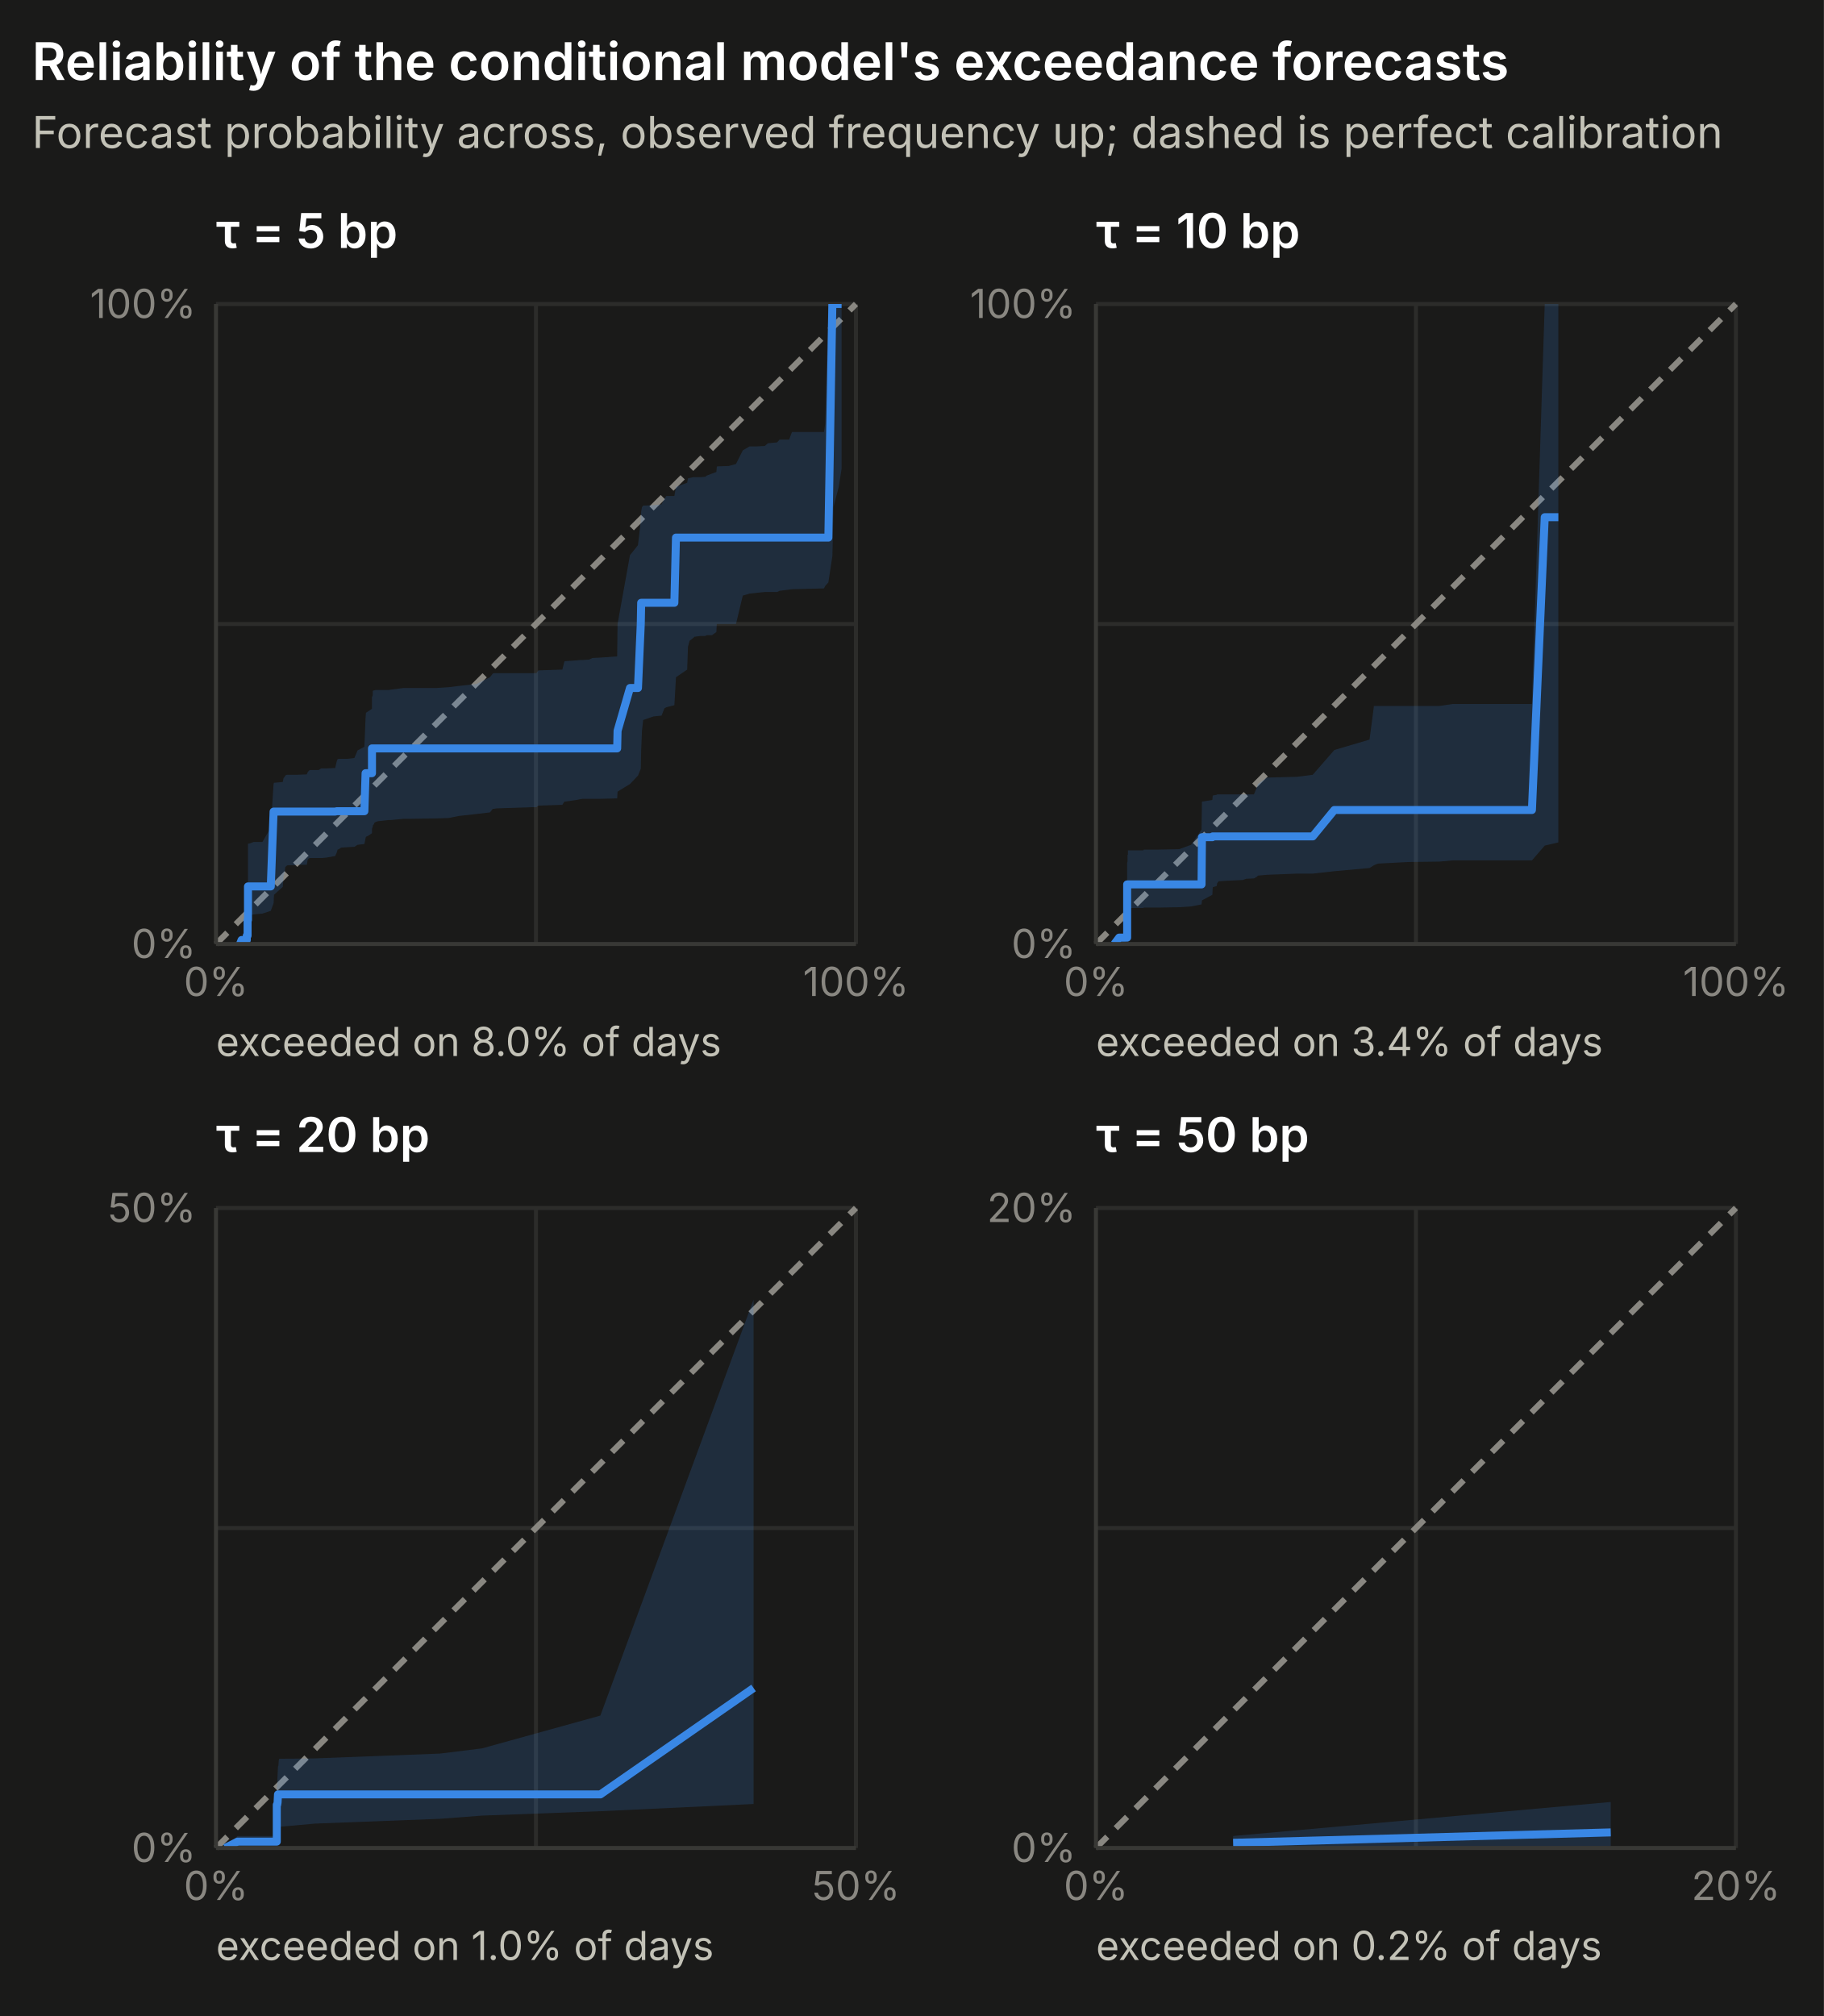
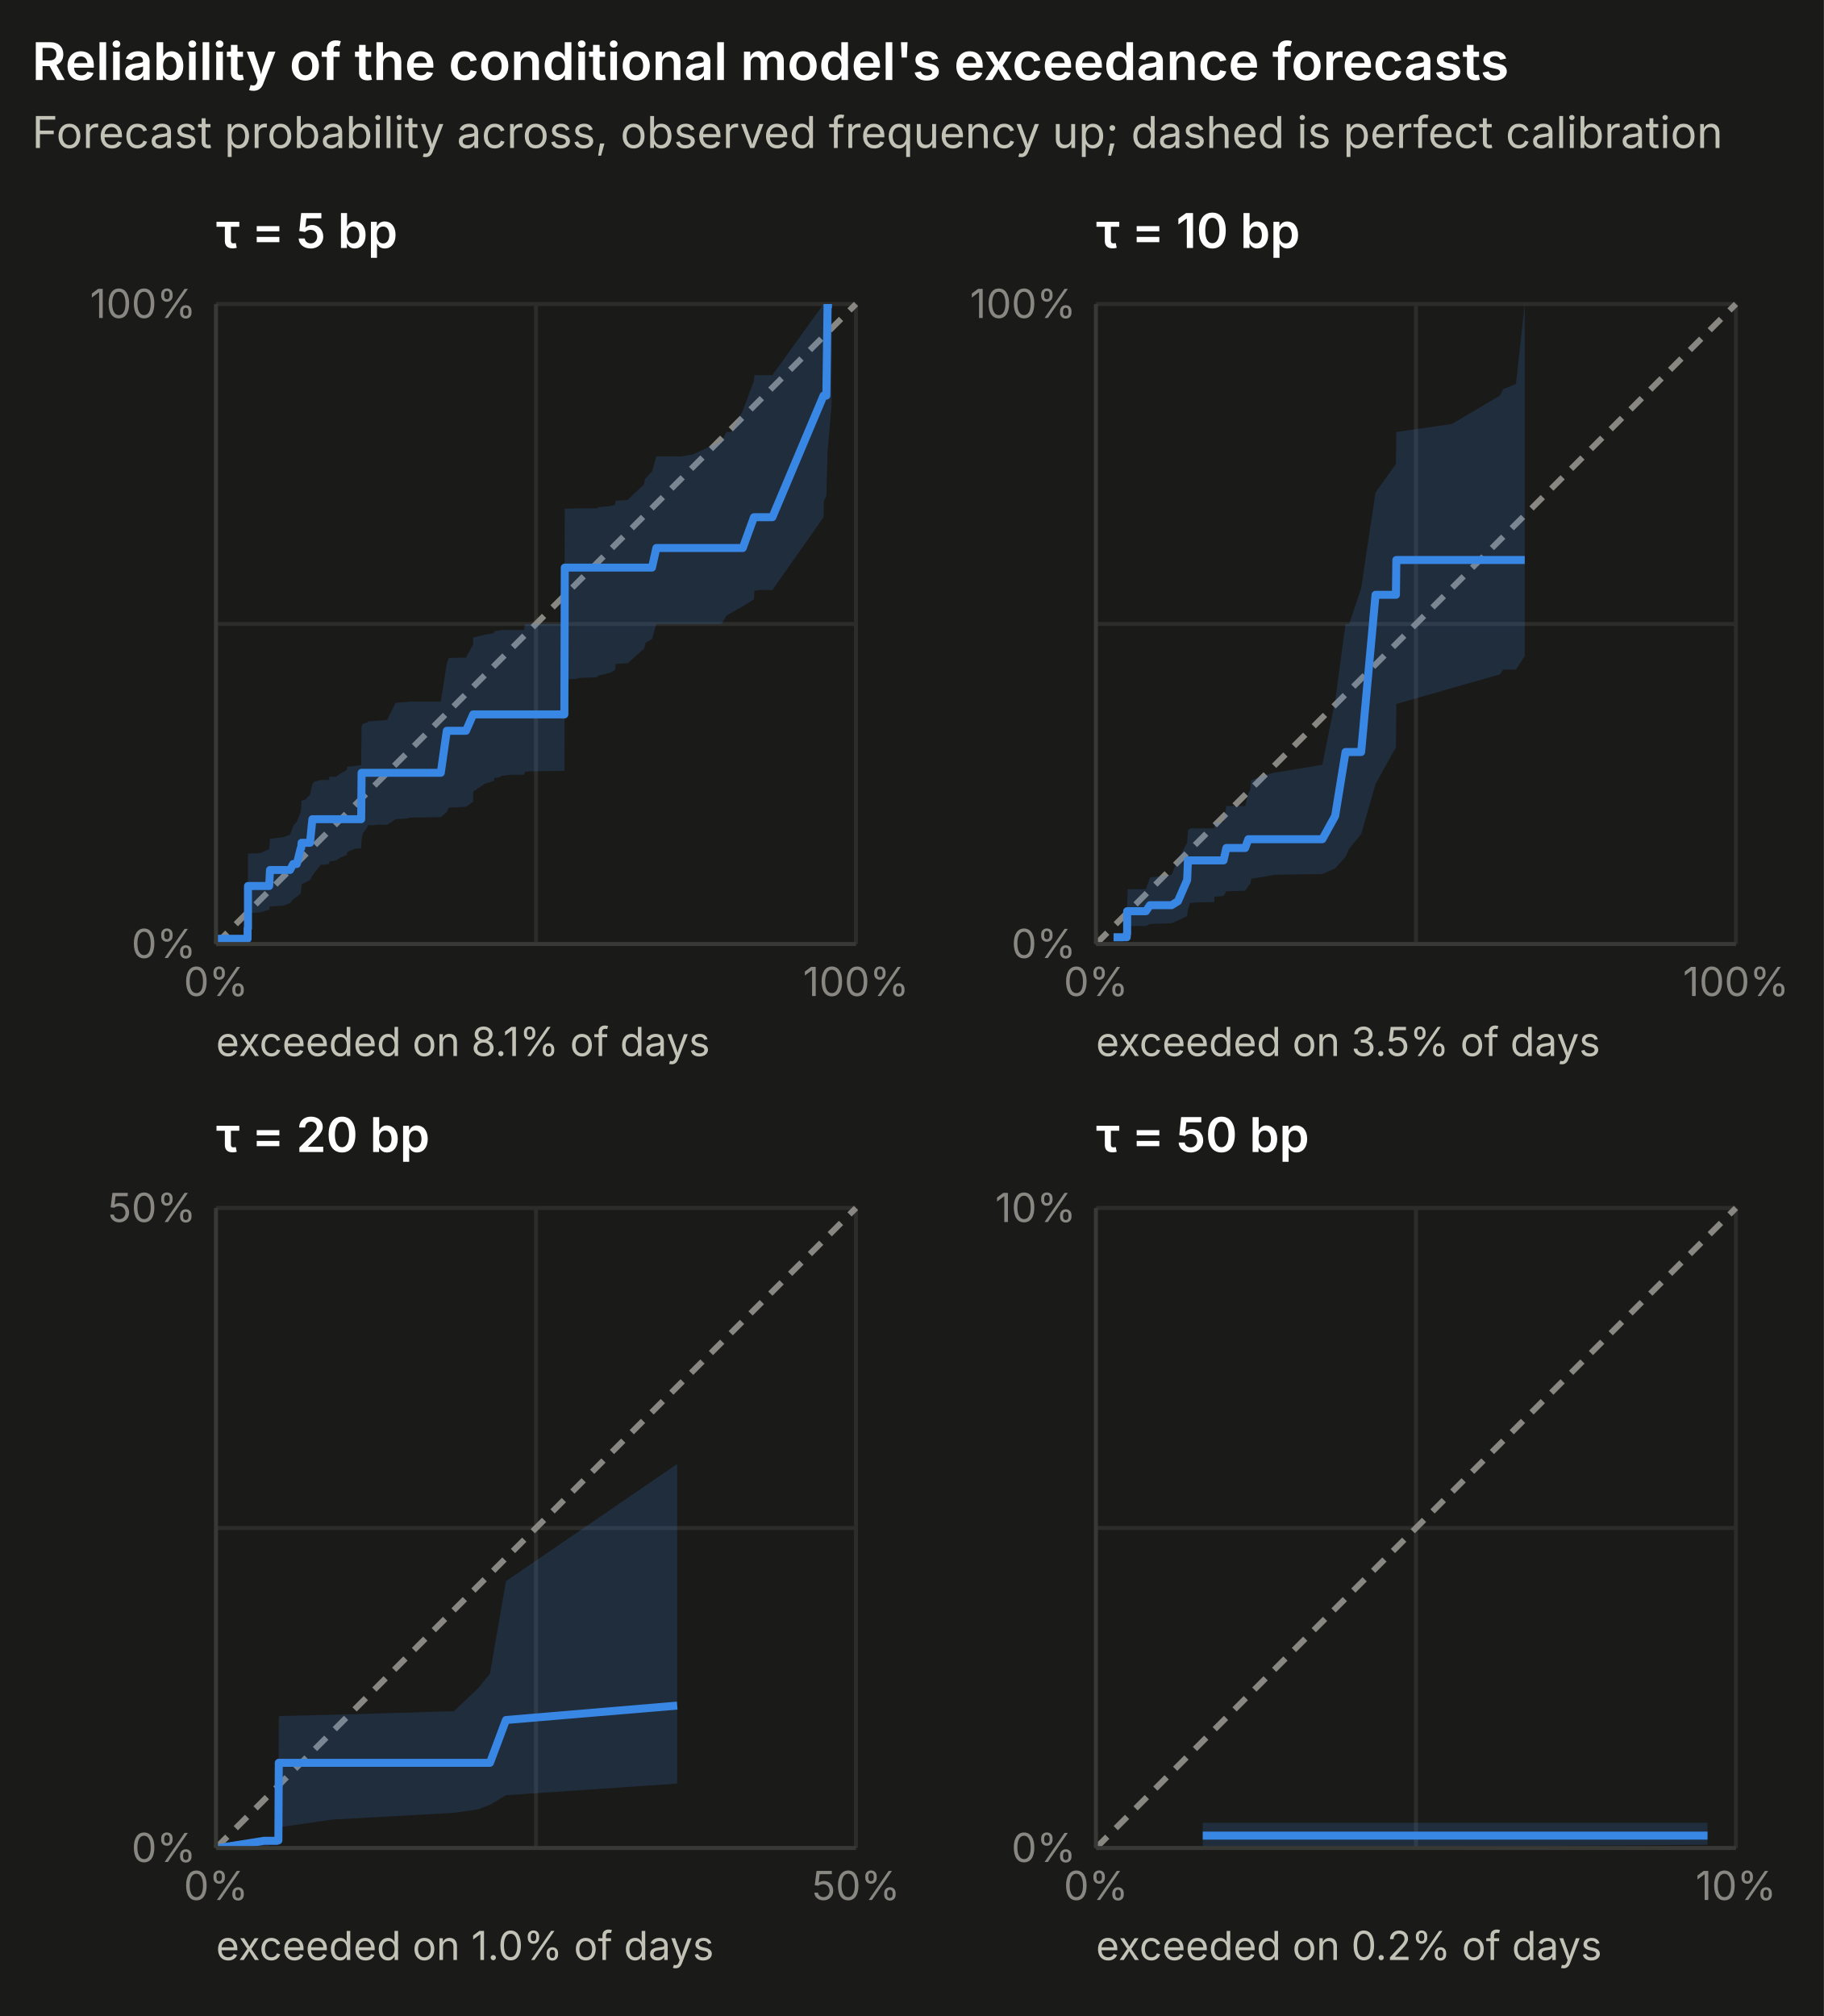
<svg xmlns="http://www.w3.org/2000/svg" viewBox="0 0 456 504" width="456" height="504" font-family="system-ui, -apple-system, &quot;Segoe UI&quot;, sans-serif" role="img" aria-label="Reliability of the conditional model's exceedance forecasts at each declared threshold">
  <rect width="456" height="504" fill="#1a1a19" />
  <text x="8" y="20" font-size="13" font-weight="600" fill="#ffffff">Reliability of the conditional model's exceedance forecasts</text>
  <text x="8" y="37" font-size="11" fill="#c3c2b7">Forecast probability across, observed frequency up; dashed is perfect calibration</text>
  <clipPath id="clipd0">
    <rect x="54.0" y="76.0" width="160" height="160" />
  </clipPath>
  <text x="54.0" y="62.0" font-size="12" font-weight="600" fill="#ffffff">τ = 5 bp</text>
  <line x1="54.0" y1="156.0" x2="214.0" y2="156.0" stroke="#2c2c2a" stroke-width="1" />
  <line x1="134.0" y1="236.0" x2="134.0" y2="76.0" stroke="#2c2c2a" stroke-width="1" />
  <line x1="54.0" y1="76.0" x2="214.0" y2="76.0" stroke="#2c2c2a" stroke-width="1" />
  <line x1="214.0" y1="236.0" x2="214.0" y2="76.0" stroke="#2c2c2a" stroke-width="1" />
  <line x1="54.0" y1="236.0" x2="214.0" y2="76.0" stroke="#898781" stroke-width="1.5" stroke-dasharray="4 3" />
-   <polygon clip-path="url(#clipd0)" points="60.0,236.0 60.4,234.0 61.4,233.9 61.7,233.9 61.7,232.4 61.7,232.4 61.7,232.4 61.7,232.4 61.8,232.4 61.8,232.3 61.9,232.3 61.9,225.5 61.9,225.3 61.9,223.5 62.0,223.0 62.0,216.3 62.0,215.8 62.0,213.7 62.0,213.3 62.0,211.4 62.0,210.9 62.3,210.9 63.4,210.5 65.6,210.5 67.7,206.9 68.4,196.0 68.5,195.7 70.7,195.5 70.9,194.5 71.2,194.2 71.3,193.9 71.7,193.7 72.0,193.7 73.8,193.7 74.2,193.7 76.7,193.6 76.9,193.1 77.2,192.7 77.5,192.5 77.8,192.5 78.0,192.5 79.7,192.5 80.3,192.1 80.5,192.1 81.6,192.1 83.8,192.0 84.2,190.3 84.4,189.8 84.7,189.7 85.0,189.7 85.3,189.7 86.9,189.7 88.6,189.5 89.4,187.6 91.1,186.7 91.4,179.4 91.5,178.2 92.1,177.8 93.0,177.2 93.0,174.3 93.2,173.8 93.2,172.7 93.5,172.6 93.6,172.6 93.9,172.5 94.5,172.5 97.2,172.5 97.8,172.4 100.9,172.0 102.8,172.0 109.2,172.0 112.2,171.8 114.6,171.5 119.1,171.0 122.5,169.3 123.2,168.4 123.5,168.3 124.1,168.3 132.9,168.3 134.1,168.3 134.6,167.6 140.6,167.4 141.1,165.4 141.2,165.3 144.1,165.1 145.0,165.0 145.7,165.0 147.3,164.9 148.1,164.5 150.1,164.4 154.3,164.1 154.4,156.0 157.5,138.8 159.5,136.3 160.2,130.3 160.3,127.9 160.5,126.8 160.8,126.4 163.4,126.3 165.4,126.1 166.1,124.7 166.6,124.0 168.6,124.0 169.0,121.7 171.8,120.7 172.0,119.6 172.4,119.5 173.3,119.3 173.6,119.3 175.0,119.3 176.3,119.2 176.7,118.9 178.0,118.4 179.1,118.0 179.2,116.9 179.2,116.7 179.3,116.6 182.2,116.5 184.0,116.0 185.7,112.6 187.4,111.6 188.4,111.6 189.2,111.6 191.2,111.5 192.0,110.8 192.2,110.8 194.3,110.6 194.9,109.9 197.3,109.9 198.0,108.0 206.0,108.0 206.3,106.0 207.1,76.0 208.1,76.0 208.4,76.0 209.7,76.0 210.4,76.0 210.4,117.2 209.7,121.7 208.4,126.7 208.1,139.0 207.1,145.6 206.3,146.5 206.0,147.1 198.0,147.3 197.3,147.4 194.9,147.7 194.3,148.0 192.2,148.0 192.0,148.0 191.2,148.0 189.2,148.2 188.4,148.3 187.4,148.4 185.7,148.9 184.0,156.0 182.2,156.0 179.3,156.0 179.2,156.0 179.2,156.0 179.1,158.0 178.0,158.8 176.7,158.8 176.3,159.0 175.0,159.0 173.6,159.2 173.3,159.5 172.4,160.2 172.0,161.7 171.8,167.4 169.0,169.3 168.6,176.3 166.6,176.8 166.1,177.1 165.4,178.9 163.4,179.1 160.8,180.0 160.5,182.7 160.3,187.5 160.2,192.2 159.5,193.9 157.5,196.0 154.4,197.9 154.3,199.6 150.1,199.7 148.1,199.7 147.3,199.7 145.7,199.7 145.0,199.8 144.1,200.0 141.2,200.4 141.1,200.4 140.6,201.2 134.6,201.4 134.1,201.8 132.9,201.8 124.1,202.1 123.5,202.2 123.2,202.2 122.5,203.1 119.1,203.5 114.6,204.0 112.2,204.5 109.2,204.6 102.8,204.7 100.9,204.7 97.8,205.0 97.2,205.0 94.5,205.3 93.9,205.5 93.6,205.7 93.5,206.0 93.2,206.4 93.2,206.6 93.0,207.2 93.0,208.3 92.1,208.9 91.5,209.2 91.4,209.5 91.1,211.0 89.4,211.2 88.6,211.7 86.9,211.8 85.3,211.9 85.0,212.1 84.7,212.3 84.4,212.4 84.2,213.1 83.8,214.0 81.6,214.4 80.5,214.5 80.3,214.5 79.7,214.5 78.0,214.5 77.8,214.5 77.5,214.5 77.2,214.6 76.9,215.0 76.7,216.2 74.2,216.2 73.8,216.3 72.0,216.3 71.7,216.4 71.3,216.8 71.2,217.9 70.9,219.0 70.7,221.7 68.5,223.7 68.4,225.8 67.7,227.7 65.6,228.4 63.4,228.6 62.3,228.8 62.0,228.9 62.0,229.4 62.0,230.4 62.0,230.9 62.0,231.7 62.0,233.5 62.0,234.1 61.9,234.1 61.9,234.3 61.9,234.6 61.9,234.9 61.8,235.0 61.8,235.1 61.7,235.1 61.7,235.2 61.7,235.4 61.7,235.6 61.7,235.8 61.4,236.0 60.4,236.0 60.0,236.0" fill="#3987e5" fill-opacity="0.18" />
-   <polyline clip-path="url(#clipd0)" points="60.0,236.0 60.4,235.0 61.4,235.0 61.7,235.0 61.7,233.9 61.7,233.9 61.7,233.9 61.7,233.9 61.8,233.9 61.8,233.9 61.9,233.9 61.9,230.0 61.9,230.0 61.9,230.0 62.0,230.0 62.0,221.6 62.0,221.6 62.0,221.6 62.0,221.6 62.0,221.6 62.0,221.6 62.3,221.6 63.4,221.6 65.6,221.6 67.7,221.6 68.4,202.9 68.5,202.9 70.7,202.9 70.9,202.9 71.2,202.9 71.3,202.9 71.7,202.9 72.0,202.9 73.8,202.9 74.2,202.9 76.7,202.9 76.9,202.9 77.2,202.9 77.5,202.9 77.8,202.9 78.0,202.9 79.7,202.9 80.3,202.9 80.5,202.9 81.6,202.9 83.8,202.9 84.2,202.8 84.4,202.8 84.7,202.8 85.0,202.8 85.3,202.8 86.9,202.8 88.6,202.8 89.4,202.8 91.1,202.8 91.4,193.3 91.5,193.3 92.1,193.3 93.0,193.3 93.0,187.1 93.2,187.1 93.2,187.1 93.5,187.1 93.6,187.1 93.9,187.1 94.5,187.1 97.2,187.1 97.8,187.1 100.9,187.1 102.8,187.1 109.2,187.1 112.2,187.1 114.6,187.1 119.1,187.1 122.5,187.1 123.2,187.1 123.5,187.1 124.1,187.1 132.9,187.1 134.1,187.1 134.6,187.1 140.6,187.1 141.1,187.1 141.2,187.1 144.1,187.1 145.0,187.1 145.7,187.1 147.3,187.1 148.1,187.1 150.1,187.1 154.3,187.1 154.4,182.7 157.5,172.0 159.5,172.0 160.2,156.0 160.3,150.7 160.5,150.7 160.8,150.7 163.4,150.7 165.4,150.7 166.1,150.7 166.6,150.7 168.6,150.7 169.0,134.4 171.8,134.4 172.0,134.4 172.4,134.4 173.3,134.4 173.6,134.4 175.0,134.4 176.3,134.4 176.7,134.4 178.0,134.4 179.1,134.4 179.2,134.4 179.2,134.4 179.3,134.4 182.2,134.4 184.0,134.4 185.7,134.4 187.4,134.4 188.4,134.4 189.2,134.4 191.2,134.4 192.0,134.4 192.2,134.4 194.3,134.4 194.9,134.4 197.3,134.4 198.0,134.4 206.0,134.4 206.3,134.4 207.1,134.4 208.1,76.0 208.4,76.0 209.7,76.0 210.4,76.0" fill="none" stroke="#3987e5" stroke-width="2" stroke-linejoin="round" />
+   <polygon clip-path="url(#clipd0)" points="54.0,233.9 58.8,233.9 60.0,233.9 60.1,233.9 60.7,233.9 61.7,233.9 61.8,233.9 61.9,233.6 61.9,231.9 61.9,231.6 61.9,228.8 61.9,227.7 62.0,227.5 62.0,217.3 62.0,216.6 62.0,214.9 62.0,214.2 62.0,214.0 62.0,213.8 62.0,213.4 65.0,213.3 67.3,212.3 67.5,209.7 70.8,209.3 72.5,208.7 73.3,206.5 74.2,205.4 75.2,202.9 75.3,201.8 75.4,200.2 76.3,199.9 77.5,198.7 78.1,196.0 78.6,195.4 80.2,195.0 80.8,195.0 82.3,195.0 82.3,194.2 84.0,194.2 85.1,193.4 86.7,192.5 86.8,191.7 87.4,191.6 88.1,191.6 88.4,191.5 88.7,191.5 89.6,191.4 90.3,191.3 90.4,181.7 90.7,180.9 91.0,180.9 91.8,180.6 92.1,180.3 92.2,180.3 93.3,180.3 93.4,180.2 94.2,180.2 96.8,180.0 98.9,175.7 102.0,175.5 102.3,175.4 110.2,175.4 111.7,165.9 112.2,164.5 116.5,164.4 118.3,161.1 118.3,159.4 121.1,158.7 123.5,158.3 123.6,157.8 125.0,157.6 125.2,157.5 127.5,157.5 131.0,157.5 131.3,156.0 134.2,156.0 141.1,156.0 141.2,127.2 144.1,127.1 144.7,127.1 149.2,127.1 149.6,126.8 152.8,126.5 153.8,126.2 153.9,125.2 156.9,125.0 161.0,121.1 161.3,119.6 161.4,119.6 163.0,117.9 164.1,114.1 170.3,114.1 173.2,113.6 180.4,110.3 181.6,108.0 182.8,108.0 185.7,102.7 188.5,95.2 188.6,93.8 189.7,93.8 193.1,93.8 205.9,76.0 206.0,76.0 206.6,76.0 206.9,76.0 207.9,76.0 208.0,76.0 208.0,76.0 207.9,101.3 206.9,113.0 206.6,124.0 206.0,125.2 205.9,129.3 193.1,147.5 189.7,147.5 188.6,147.7 188.5,149.8 185.7,151.6 182.8,153.2 181.6,153.9 180.4,156.0 173.2,156.0 170.3,156.0 164.1,156.0 163.0,159.8 161.4,160.7 161.3,161.1 161.0,162.2 156.9,165.8 153.9,166.0 153.8,167.4 152.8,168.1 149.6,168.9 149.2,169.3 144.7,169.5 144.1,169.7 141.2,169.9 141.1,192.7 134.2,192.8 131.3,192.9 131.0,193.7 127.5,193.7 125.2,194.0 125.0,194.3 123.6,194.5 123.5,195.2 121.1,196.0 118.3,197.9 118.3,200.4 116.5,201.7 112.2,201.9 111.7,203.0 110.2,204.3 102.3,204.4 102.0,204.6 98.9,204.8 96.8,206.2 94.2,206.2 93.4,206.3 93.3,206.3 92.2,206.3 92.1,206.3 91.8,206.8 91.0,208.0 90.7,208.3 90.4,209.9 90.3,212.1 89.6,212.1 88.7,212.2 88.4,212.3 88.1,212.5 87.4,212.7 86.8,213.1 86.7,213.7 85.1,214.4 84.0,215.1 82.3,215.4 82.3,216.0 80.8,216.2 80.2,216.2 78.6,218.2 78.1,218.9 77.5,220.0 76.3,220.6 75.4,221.1 75.3,222.4 75.2,223.4 74.2,224.2 73.3,224.8 72.5,225.8 70.8,226.4 67.5,226.6 67.3,227.4 65.0,228.1 62.0,228.3 62.0,228.6 62.0,228.7 62.0,229.3 62.0,230.7 62.0,231.8 62.0,232.8 62.0,234.4 61.9,234.6 61.9,234.8 61.9,235.1 61.9,235.2 61.9,235.3 61.8,235.4 61.7,235.5 60.7,235.5 60.1,235.6 60.0,236.0 58.8,236.0 54.0,236.0" fill="#3987e5" fill-opacity="0.18" />
+   <polyline clip-path="url(#clipd0)" points="54.0,234.7 58.8,234.7 60.0,234.7 60.1,234.7 60.7,234.7 61.7,234.7 61.8,234.7 61.9,234.7 61.9,233.8 61.9,233.8 61.9,232.1 61.9,232.1 62.0,232.1 62.0,222.7 62.0,222.7 62.0,221.5 62.0,221.5 62.0,221.5 62.0,221.5 62.0,221.5 65.0,221.5 67.3,221.5 67.5,217.5 70.8,217.5 72.5,217.5 73.3,216.0 74.2,216.0 75.2,212.0 75.3,212.0 75.4,210.7 76.3,210.7 77.5,210.7 78.1,204.8 78.6,204.8 80.2,204.8 80.8,204.8 82.3,204.8 82.3,204.8 84.0,204.8 85.1,204.8 86.7,204.8 86.8,204.8 87.4,204.8 88.1,204.8 88.4,204.8 88.7,204.8 89.6,204.8 90.3,204.8 90.4,193.2 90.7,193.2 91.0,193.2 91.8,193.2 92.1,193.2 92.2,193.2 93.3,193.2 93.4,193.2 94.2,193.2 96.8,193.2 98.9,193.2 102.0,193.2 102.3,193.2 110.2,193.2 111.7,182.7 112.2,182.7 116.5,182.7 118.3,178.6 118.3,178.6 121.1,178.6 123.5,178.6 123.6,178.6 125.0,178.6 125.2,178.6 127.5,178.6 131.0,178.6 131.3,178.6 134.2,178.6 141.1,178.6 141.2,141.9 144.1,141.9 144.7,141.9 149.2,141.9 149.6,141.9 152.8,141.9 153.8,141.9 153.9,141.9 156.9,141.9 161.0,141.9 161.3,141.9 161.4,141.9 163.0,141.9 164.1,137.0 170.3,137.0 173.2,137.0 180.4,137.0 181.6,137.0 182.8,137.0 185.7,137.0 188.5,129.3 188.6,129.3 189.7,129.3 193.1,129.3 205.9,98.9 206.0,98.9 206.6,98.9 206.9,76.0 207.9,76.0 208.0,76.0" fill="none" stroke="#3987e5" stroke-width="2" stroke-linejoin="round" />
  <line x1="54.0" y1="236.0" x2="214.0" y2="236.0" stroke="#383835" stroke-width="1" />
  <line x1="54.0" y1="236.0" x2="54.0" y2="76.0" stroke="#383835" stroke-width="1" />
  <text x="54.0" y="249.0" font-size="10" text-anchor="middle" fill="#898781">0%</text>
  <text x="49.0" y="239.5" font-size="10" text-anchor="end" fill="#898781">0%</text>
  <text x="214.0" y="249.0" font-size="10" text-anchor="middle" fill="#898781">100%</text>
  <text x="49.0" y="79.5" font-size="10" text-anchor="end" fill="#898781">100%</text>
-   <text x="54.0" y="264.0" font-size="10" fill="#c3c2b7">exceeded on 8.0% of days</text>
+   <text x="54.0" y="264.0" font-size="10" fill="#c3c2b7">exceeded on 8.1% of days</text>
  <clipPath id="clipd1">
    <rect x="274.0" y="76.0" width="160" height="160" />
  </clipPath>
  <text x="274.0" y="62.0" font-size="12" font-weight="600" fill="#ffffff">τ = 10 bp</text>
  <line x1="274.0" y1="156.0" x2="434.0" y2="156.0" stroke="#2c2c2a" stroke-width="1" />
  <line x1="354.0" y1="236.0" x2="354.0" y2="76.0" stroke="#2c2c2a" stroke-width="1" />
  <line x1="274.0" y1="76.0" x2="434.0" y2="76.0" stroke="#2c2c2a" stroke-width="1" />
  <line x1="434.0" y1="236.0" x2="434.0" y2="76.0" stroke="#2c2c2a" stroke-width="1" />
  <line x1="274.0" y1="236.0" x2="434.0" y2="76.0" stroke="#898781" stroke-width="1.5" stroke-dasharray="4 3" />
-   <polygon clip-path="url(#clipd1)" points="278.6,236.0 279.8,233.5 279.9,233.5 281.1,233.5 281.4,233.4 281.4,233.4 281.4,233.4 281.5,233.4 281.5,233.4 281.5,233.4 281.6,233.4 281.6,233.4 281.7,233.4 281.7,233.4 281.7,233.3 281.8,233.3 281.8,220.2 281.8,219.4 281.8,218.2 281.8,215.7 281.9,215.4 281.9,214.7 281.9,214.4 281.9,214.3 281.9,214.3 281.9,214.3 281.9,214.0 281.9,214.0 281.9,213.7 282.0,213.7 282.0,213.7 282.0,212.6 282.0,212.6 285.8,212.6 286.0,212.4 289.6,212.4 294.8,212.3 297.8,211.2 300.4,207.4 300.5,200.4 303.1,200.0 303.2,198.9 304.2,198.7 304.3,198.6 304.7,198.6 305.1,198.6 306.4,198.6 310.7,198.6 311.5,198.6 313.5,198.6 314.2,196.9 314.5,196.0 316.7,194.4 324.3,194.2 328.2,193.7 333.6,187.5 342.4,184.9 343.5,176.5 344.5,176.5 352.1,176.5 359.8,176.5 363.2,176.0 383.0,176.0 386.2,76.0 389.6,76.0 389.6,210.6 386.2,211.4 383.0,215.1 363.2,215.1 359.8,215.4 352.1,215.5 344.5,215.9 343.5,216.3 342.4,217.0 333.6,217.8 328.2,218.4 324.3,218.4 316.7,218.7 314.5,218.9 314.2,219.2 313.5,219.6 311.5,219.7 310.7,220.0 306.4,220.2 305.1,220.3 304.7,220.3 304.3,220.8 304.2,221.5 303.2,221.8 303.1,223.7 300.5,225.1 300.4,226.1 297.8,226.6 294.8,226.8 289.6,226.9 286.0,226.9 285.8,227.0 282.0,227.0 282.0,227.2 282.0,227.7 282.0,227.8 281.9,227.8 281.9,228.2 281.9,228.3 281.9,228.7 281.9,229.0 281.9,229.0 281.9,229.3 281.9,230.1 281.9,230.7 281.8,231.7 281.8,233.6 281.8,234.5 281.8,234.8 281.8,235.1 281.7,235.1 281.7,235.1 281.7,235.1 281.6,235.2 281.6,235.3 281.5,235.3 281.5,235.3 281.5,235.3 281.4,235.3 281.4,235.3 281.4,236.0 281.1,236.0 279.9,236.0 279.8,236.0 278.6,236.0" fill="#3987e5" fill-opacity="0.18" />
-   <polyline clip-path="url(#clipd1)" points="278.6,236.0 279.8,234.4 279.9,234.4 281.1,234.4 281.4,234.4 281.4,234.4 281.4,234.4 281.5,234.4 281.5,234.4 281.5,234.4 281.6,234.4 281.6,234.4 281.7,234.4 281.7,234.4 281.7,234.4 281.8,234.4 281.8,225.6 281.8,225.6 281.8,225.6 281.8,221.1 281.9,221.1 281.9,221.1 281.9,221.1 281.9,221.1 281.9,221.1 281.9,221.1 281.9,221.1 281.9,221.1 281.9,221.1 282.0,221.1 282.0,221.1 282.0,221.1 282.0,221.1 285.8,221.1 286.0,221.1 289.6,221.1 294.8,221.1 297.8,221.1 300.4,221.1 300.5,209.3 303.1,209.3 303.2,209.1 304.2,209.1 304.3,209.1 304.7,209.1 305.1,209.1 306.4,209.1 310.7,209.1 311.5,209.1 313.5,209.1 314.2,209.1 314.5,209.1 316.7,209.1 324.3,209.1 328.2,209.1 333.6,202.5 342.4,202.5 343.5,202.5 344.5,202.5 352.1,202.5 359.8,202.5 363.2,202.5 383.0,202.5 386.2,129.3 389.6,129.3" fill="none" stroke="#3987e5" stroke-width="2" stroke-linejoin="round" />
+   <polygon clip-path="url(#clipd1)" points="278.4,233.6 279.9,233.5 281.2,233.5 281.6,233.5 281.6,233.4 281.6,233.3 281.7,233.3 281.7,233.2 281.7,231.2 281.7,231.2 281.7,231.2 281.8,231.2 281.8,229.1 281.8,225.4 281.8,224.8 281.9,224.7 281.9,224.3 281.9,224.1 281.9,223.2 281.9,223.2 281.9,223.2 281.9,222.4 282.0,222.3 286.5,222.3 287.5,219.4 292.9,218.7 294.5,214.9 296.8,210.7 297.0,207.5 297.4,207.3 297.5,207.1 297.9,207.1 299.8,207.1 303.6,207.1 303.6,205.7 305.9,205.6 306.6,201.5 311.3,201.5 312.1,198.3 312.6,197.4 312.8,195.1 315.8,193.9 318.5,193.2 330.6,191.2 333.8,175.3 336.4,156.0 337.3,156.0 340.3,147.1 343.9,123.1 349.0,116.0 349.1,108.0 363.0,106.0 375.0,98.9 375.8,97.3 379.0,96.0 381.2,76.0 381.2,164.0 379.0,167.4 375.8,167.4 375.0,168.6 363.0,172.0 349.1,176.0 349.0,186.8 343.9,196.0 340.3,208.5 337.3,212.2 336.4,214.2 333.8,217.1 330.6,218.5 318.5,218.7 315.8,219.2 312.8,219.7 312.6,221.0 312.1,221.5 311.3,222.7 306.6,222.8 305.9,224.0 303.6,224.2 303.6,225.5 299.8,225.6 297.9,225.7 297.5,225.8 297.4,226.2 297.0,227.4 296.8,229.0 294.5,230.1 292.9,230.8 287.5,231.0 286.5,231.5 282.0,231.5 281.9,231.6 281.9,231.9 281.9,232.0 281.9,232.0 281.9,232.4 281.9,232.8 281.9,233.2 281.8,233.7 281.8,234.2 281.8,234.5 281.8,234.7 281.7,234.7 281.7,234.7 281.7,234.8 281.7,235.0 281.7,235.0 281.6,235.0 281.6,235.1 281.6,235.2 281.2,235.2 279.9,236.0 278.4,236.0" fill="#3987e5" fill-opacity="0.18" />
+   <polyline clip-path="url(#clipd1)" points="278.4,234.3 279.9,234.3 281.2,234.3 281.6,234.3 281.6,234.3 281.6,234.3 281.7,234.3 281.7,234.3 281.7,233.5 281.7,233.5 281.7,233.5 281.8,233.5 281.8,233.1 281.8,227.8 281.8,227.8 281.9,227.8 281.9,227.8 281.9,227.8 281.9,227.8 281.9,227.8 281.9,227.8 281.9,227.8 282.0,227.8 286.5,227.8 287.5,226.3 292.9,226.3 294.5,225.3 296.8,220.0 297.0,215.1 297.4,215.1 297.5,215.1 297.9,215.1 299.8,215.1 303.6,215.1 303.6,215.1 305.9,215.1 306.6,212.0 311.3,212.0 312.1,209.8 312.6,209.8 312.8,209.8 315.8,209.8 318.5,209.8 330.6,209.8 333.8,204.0 336.4,188.0 337.3,188.0 340.3,188.0 343.9,148.7 349.0,148.7 349.1,140.0 363.0,140.0 375.0,140.0 375.8,140.0 379.0,140.0 381.2,140.0" fill="none" stroke="#3987e5" stroke-width="2" stroke-linejoin="round" />
  <line x1="274.0" y1="236.0" x2="434.0" y2="236.0" stroke="#383835" stroke-width="1" />
  <line x1="274.0" y1="236.0" x2="274.0" y2="76.0" stroke="#383835" stroke-width="1" />
  <text x="274.0" y="249.0" font-size="10" text-anchor="middle" fill="#898781">0%</text>
  <text x="269.0" y="239.5" font-size="10" text-anchor="end" fill="#898781">0%</text>
  <text x="434.0" y="249.0" font-size="10" text-anchor="middle" fill="#898781">100%</text>
  <text x="269.0" y="79.5" font-size="10" text-anchor="end" fill="#898781">100%</text>
-   <text x="274.0" y="264.0" font-size="10" fill="#c3c2b7">exceeded on 3.4% of days</text>
+   <text x="274.0" y="264.0" font-size="10" fill="#c3c2b7">exceeded on 3.5% of days</text>
  <clipPath id="clipd2">
    <rect x="54.0" y="302.0" width="160" height="160" />
  </clipPath>
  <text x="54.0" y="288.0" font-size="12" font-weight="600" fill="#ffffff">τ = 20 bp</text>
  <line x1="54.0" y1="382.0" x2="214.0" y2="382.0" stroke="#2c2c2a" stroke-width="1" />
  <line x1="134.0" y1="462.0" x2="134.0" y2="302.0" stroke="#2c2c2a" stroke-width="1" />
  <line x1="54.0" y1="302.0" x2="214.0" y2="302.0" stroke="#2c2c2a" stroke-width="1" />
  <line x1="214.0" y1="462.0" x2="214.0" y2="302.0" stroke="#2c2c2a" stroke-width="1" />
  <line x1="54.0" y1="462.0" x2="214.0" y2="302.0" stroke="#898781" stroke-width="1.5" stroke-dasharray="4 3" />
-   <polygon clip-path="url(#clipd2)" points="56.3,462.0 59.4,459.0 67.1,459.0 67.1,459.0 67.2,459.0 68.3,459.0 69.2,459.0 69.2,446.8 69.3,446.1 69.4,443.8 69.5,441.6 69.6,441.5 69.7,440.1 69.8,439.7 78.7,439.6 110.0,438.4 120.5,437.1 150.1,428.9 188.4,324.9 188.4,451.0 150.1,452.8 120.5,453.9 110.0,454.7 78.7,455.9 69.8,456.7 69.7,456.9 69.6,458.1 69.5,458.6 69.4,459.6 69.3,460.7 69.2,461.4 69.2,461.6 68.3,461.6 67.2,461.6 67.1,461.6 67.1,462.0 59.4,462.0 56.3,462.0" fill="#3987e5" fill-opacity="0.18" />
-   <polyline clip-path="url(#clipd2)" points="56.3,462.0 59.4,460.4 67.1,460.4 67.1,460.4 67.2,460.4 68.3,460.4 69.2,460.4 69.2,451.2 69.3,451.2 69.4,450.6 69.5,448.6 69.6,448.6 69.7,448.6 69.8,448.6 78.7,448.6 110.0,448.6 120.5,448.6 150.1,448.6 188.4,422.0" fill="none" stroke="#3987e5" stroke-width="2" stroke-linejoin="round" />
+   <polygon clip-path="url(#clipd2)" points="54.7,462.0 66.0,459.2 66.2,459.2 67.1,459.2 67.1,459.2 67.3,459.2 68.8,459.2 69.2,459.1 69.6,456.6 69.7,430.9 69.7,429.7 69.8,429.0 69.9,429.0 83.0,428.7 113.5,427.8 119.6,422.0 122.5,418.4 126.5,395.3 169.3,366.0 169.3,445.9 126.5,448.8 122.5,451.2 119.6,452.3 113.5,453.2 83.0,454.9 69.9,456.8 69.8,459.2 69.7,460.3 69.7,460.8 69.6,461.1 69.2,461.3 68.8,461.3 67.3,461.3 67.1,461.3 67.1,461.5 66.2,462.0 66.0,462.0 54.7,462.0" fill="#3987e5" fill-opacity="0.18" />
+   <polyline clip-path="url(#clipd2)" points="54.7,462.0 66.0,460.2 66.2,460.2 67.1,460.2 67.1,460.2 67.3,460.2 68.8,460.2 69.2,460.2 69.6,460.1 69.7,440.7 69.7,440.7 69.8,440.7 69.9,440.7 83.0,440.7 113.5,440.7 119.6,440.7 122.5,440.7 126.5,430.0 169.3,426.4" fill="none" stroke="#3987e5" stroke-width="2" stroke-linejoin="round" />
  <line x1="54.0" y1="462.0" x2="214.0" y2="462.0" stroke="#383835" stroke-width="1" />
  <line x1="54.0" y1="462.0" x2="54.0" y2="302.0" stroke="#383835" stroke-width="1" />
  <text x="54.0" y="475.0" font-size="10" text-anchor="middle" fill="#898781">0%</text>
  <text x="49.0" y="465.5" font-size="10" text-anchor="end" fill="#898781">0%</text>
  <text x="214.0" y="475.0" font-size="10" text-anchor="middle" fill="#898781">50%</text>
  <text x="49.0" y="305.5" font-size="10" text-anchor="end" fill="#898781">50%</text>
  <text x="54.0" y="490.0" font-size="10" fill="#c3c2b7">exceeded on 1.0% of days</text>
  <clipPath id="clipd3">
    <rect x="274.0" y="302.0" width="160" height="160" />
  </clipPath>
  <text x="274.0" y="288.0" font-size="12" font-weight="600" fill="#ffffff">τ = 50 bp</text>
  <line x1="274.0" y1="382.0" x2="434.0" y2="382.0" stroke="#2c2c2a" stroke-width="1" />
  <line x1="354.0" y1="462.0" x2="354.0" y2="302.0" stroke="#2c2c2a" stroke-width="1" />
  <line x1="274.0" y1="302.0" x2="434.0" y2="302.0" stroke="#2c2c2a" stroke-width="1" />
  <line x1="434.0" y1="462.0" x2="434.0" y2="302.0" stroke="#2c2c2a" stroke-width="1" />
  <line x1="274.0" y1="462.0" x2="434.0" y2="302.0" stroke="#898781" stroke-width="1.5" stroke-dasharray="4 3" />
-   <polygon clip-path="url(#clipd3)" points="308.3,459.0 402.7,450.5 402.7,461.6 308.3,462.0" fill="#3987e5" fill-opacity="0.18" />
-   <polyline clip-path="url(#clipd3)" points="308.3,460.7 402.7,458.1" fill="none" stroke="#3987e5" stroke-width="2" stroke-linejoin="round" />
+   <polygon clip-path="url(#clipd3)" points="300.7,455.7 426.9,455.7 426.9,461.2 300.7,462.0" fill="#3987e5" fill-opacity="0.18" />
+   <polyline clip-path="url(#clipd3)" points="300.7,458.9 426.9,458.9" fill="none" stroke="#3987e5" stroke-width="2" stroke-linejoin="round" />
  <line x1="274.0" y1="462.0" x2="434.0" y2="462.0" stroke="#383835" stroke-width="1" />
  <line x1="274.0" y1="462.0" x2="274.0" y2="302.0" stroke="#383835" stroke-width="1" />
  <text x="274.0" y="475.0" font-size="10" text-anchor="middle" fill="#898781">0%</text>
  <text x="269.0" y="465.5" font-size="10" text-anchor="end" fill="#898781">0%</text>
-   <text x="434.0" y="475.0" font-size="10" text-anchor="middle" fill="#898781">20%</text>
-   <text x="269.0" y="305.5" font-size="10" text-anchor="end" fill="#898781">20%</text>
+   <text x="434.0" y="475.0" font-size="10" text-anchor="middle" fill="#898781">10%</text>
+   <text x="269.0" y="305.5" font-size="10" text-anchor="end" fill="#898781">10%</text>
  <text x="274.0" y="490.0" font-size="10" fill="#c3c2b7">exceeded on 0.2% of days</text>
</svg>
